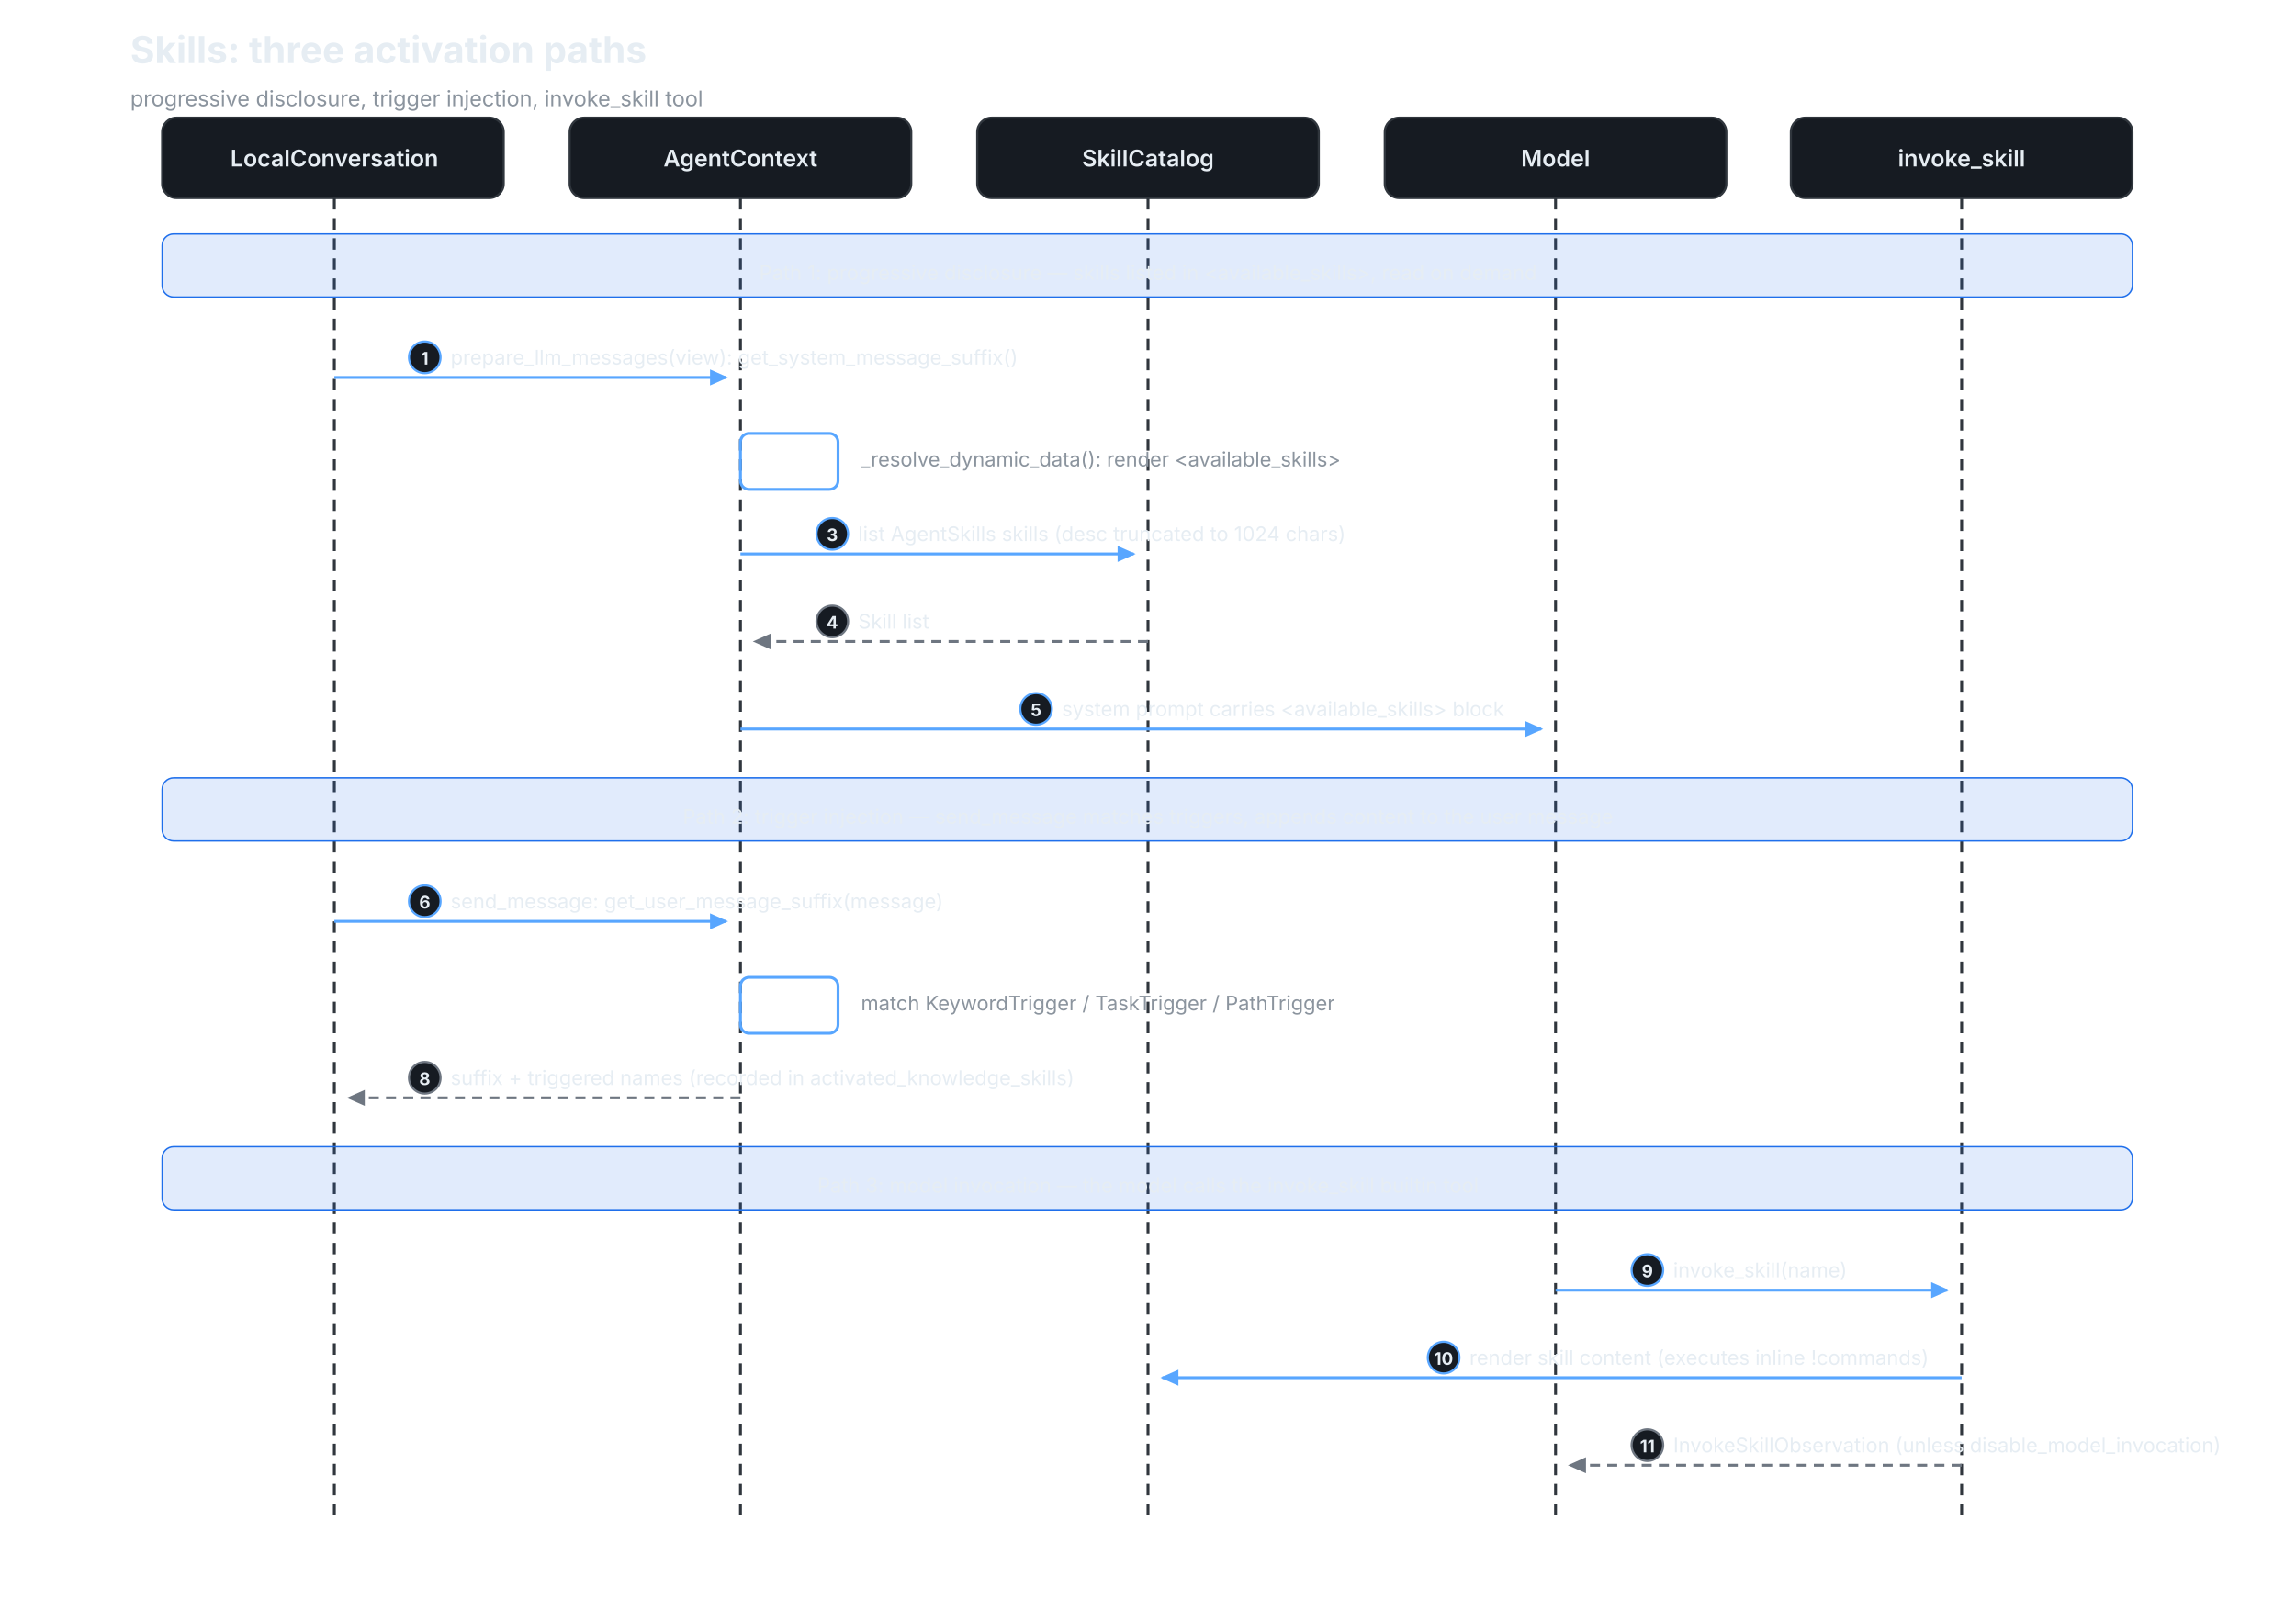
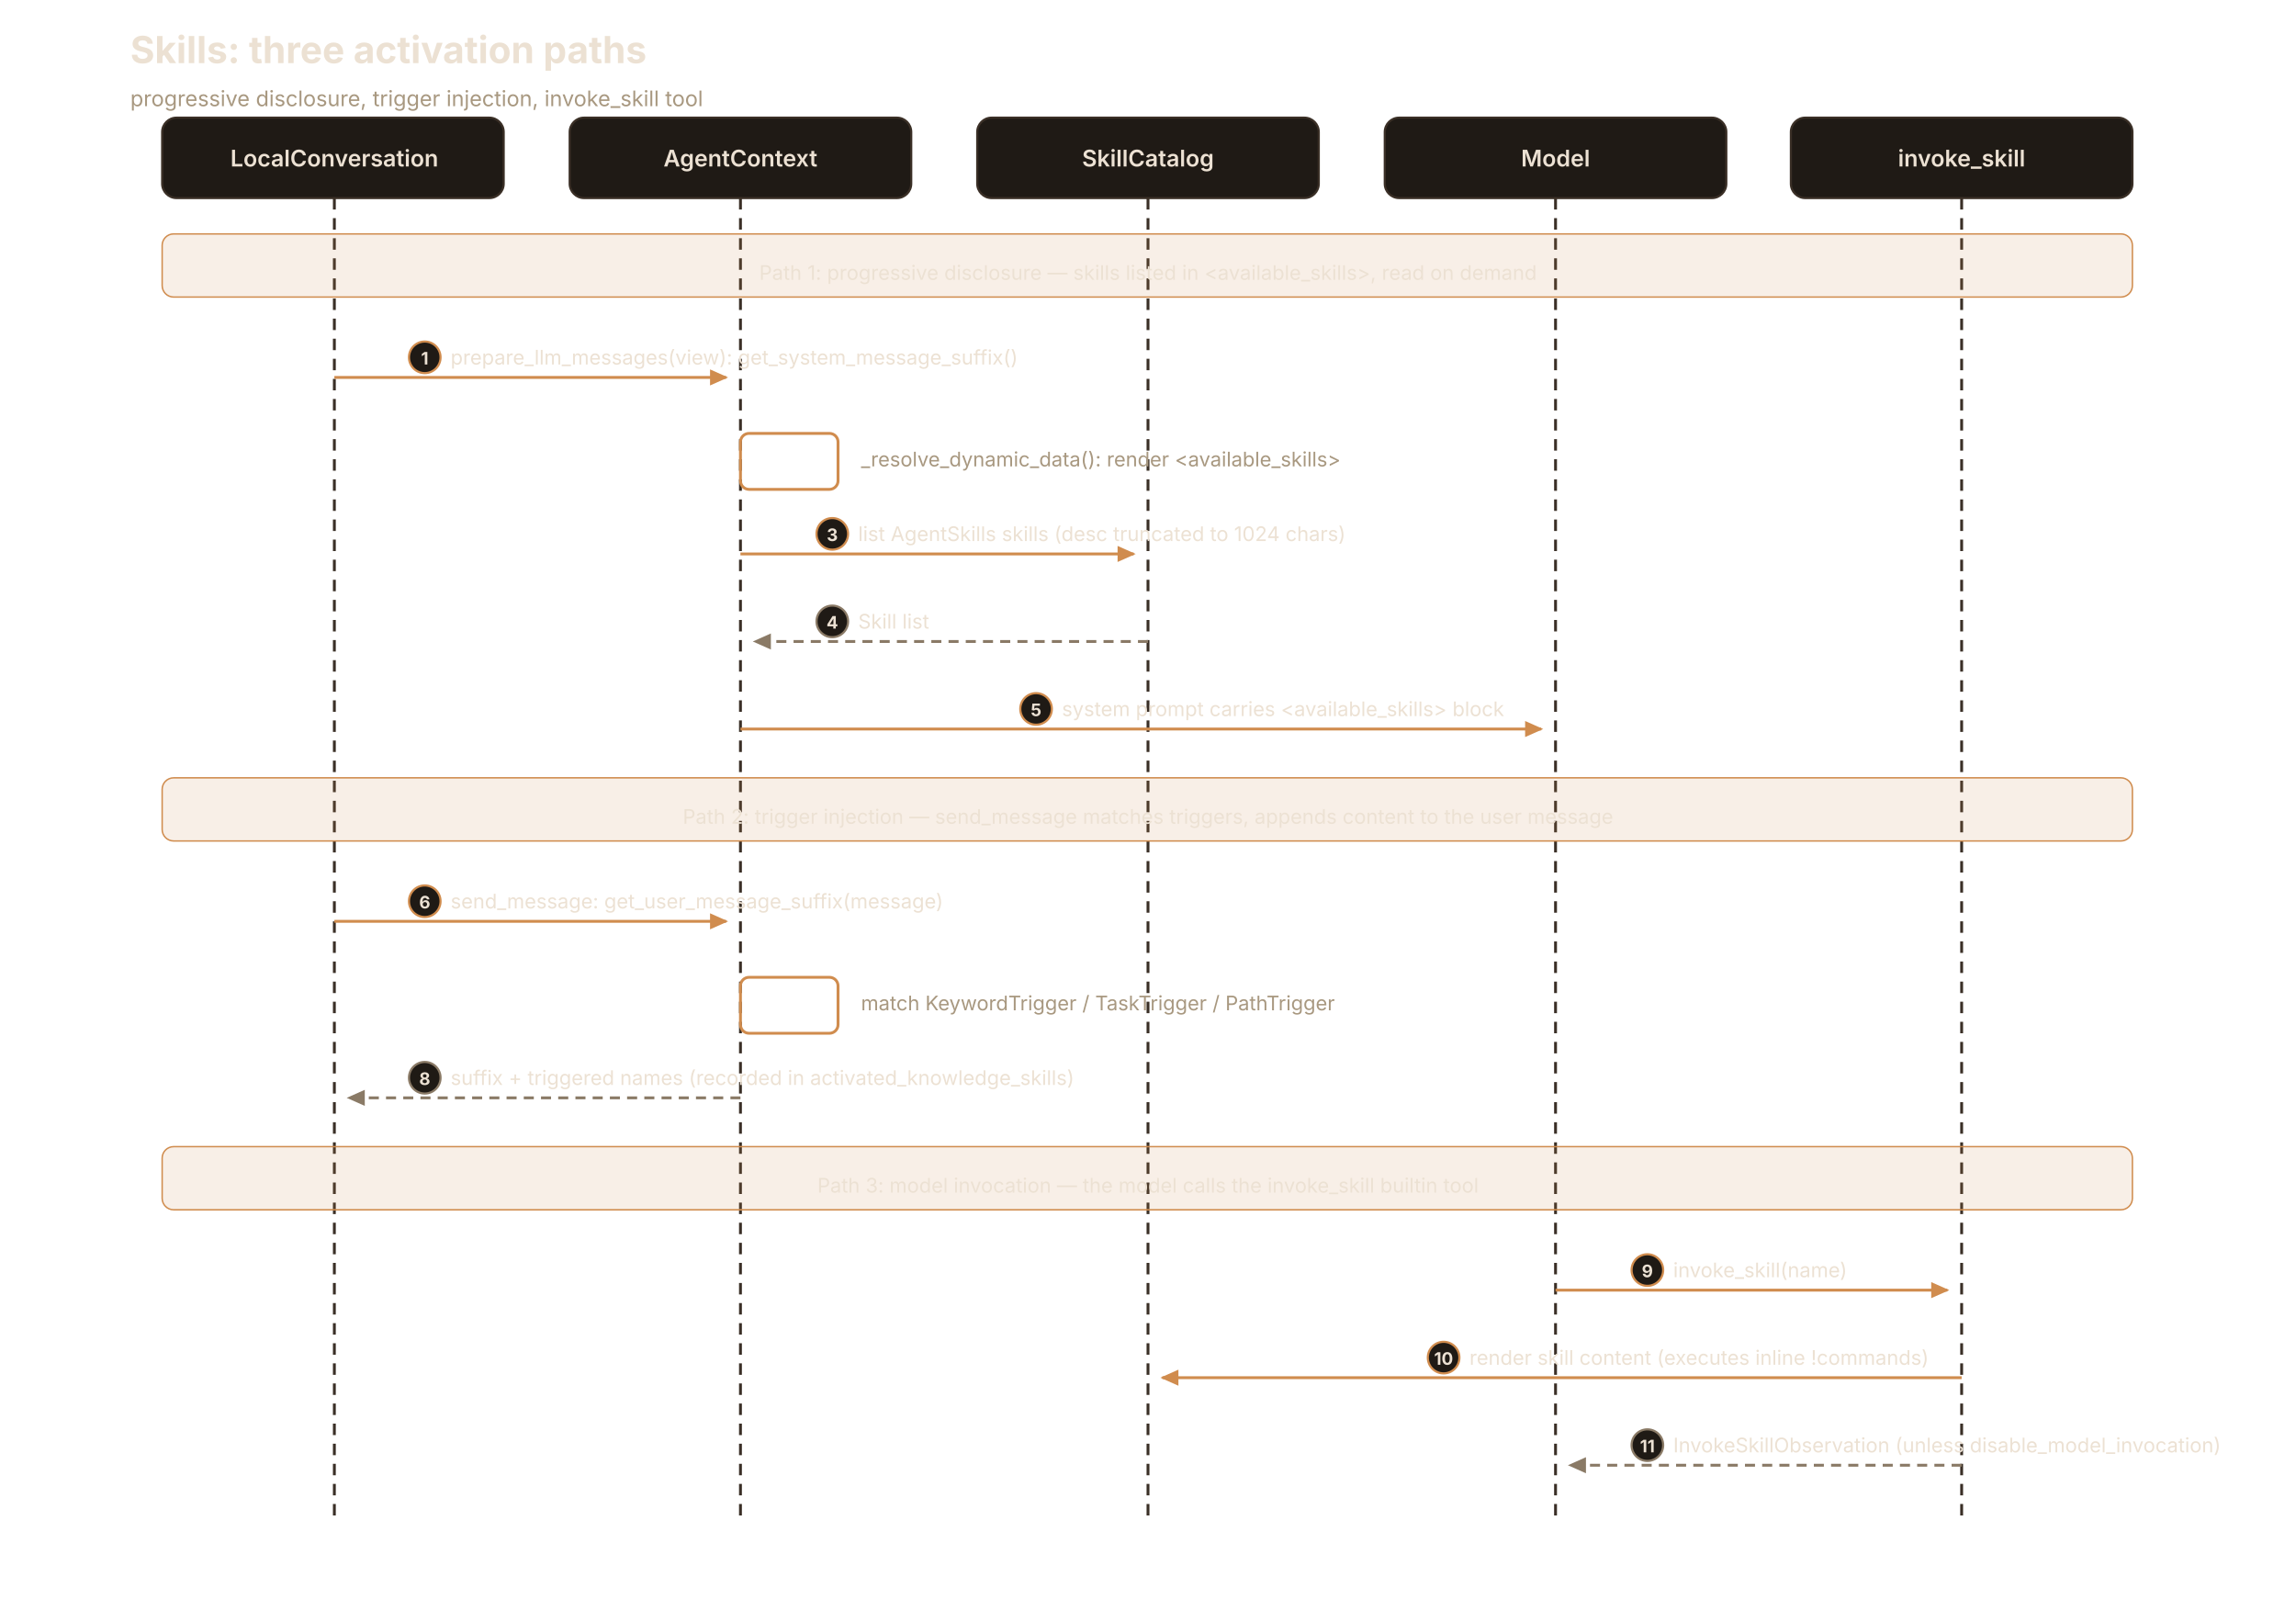
<svg xmlns="http://www.w3.org/2000/svg" viewBox="0 0 1600 1130" width="1600" font-family="system-ui, -apple-system, sans-serif">
  <defs>
    <marker id="arrc" viewBox="0 0 10 10" refX="8" refY="5" markerWidth="7" markerHeight="7" orient="auto-start-reverse">
-       <path d="M 0 1 L 9 5 L 0 9 z" fill="#58a6ff" />
+       <path d="M 0 1 L 9 5 L 0 9 z" fill="#d08c4e" />
    </marker>
    <marker id="arrr" viewBox="0 0 10 10" refX="8" refY="5" markerWidth="7" markerHeight="7" orient="auto-start-reverse">
-       <path d="M 0 1 L 9 5 L 0 9 z" fill="#6e7681" />
+       <path d="M 0 1 L 9 5 L 0 9 z" fill="#8a7a66" />
    </marker>
  </defs>
-   <text x="90.78" y="44" font-size="26" font-weight="700" fill="#e6edf3">Skills: three activation paths</text>
-   <text x="90.78" y="74" font-size="15" fill="#8b949e">progressive disclosure, trigger injection, invoke_skill tool</text>
-   <line x1="233" y1="110" x2="233" y2="1062" stroke="#30363d" stroke-width="2" stroke-dasharray="8 6" />
-   <rect x="113" y="82" width="238" height="56" rx="10" fill="#161b22" stroke="#30363d" stroke-width="1.5" />
-   <text x="233" y="116" text-anchor="middle" font-size="16" font-weight="600" fill="#e6edf3">LocalConversation</text>
-   <line x1="516" y1="110" x2="516" y2="1062" stroke="#30363d" stroke-width="2" stroke-dasharray="8 6" />
-   <rect x="397" y="82" width="238" height="56" rx="10" fill="#161b22" stroke="#30363d" stroke-width="1.5" />
-   <text x="516" y="116" text-anchor="middle" font-size="16" font-weight="600" fill="#e6edf3">AgentContext</text>
-   <line x1="800" y1="110" x2="800" y2="1062" stroke="#30363d" stroke-width="2" stroke-dasharray="8 6" />
-   <rect x="681" y="82" width="238" height="56" rx="10" fill="#161b22" stroke="#30363d" stroke-width="1.5" />
-   <text x="800" y="116" text-anchor="middle" font-size="16" font-weight="600" fill="#e6edf3">SkillCatalog</text>
-   <line x1="1084" y1="110" x2="1084" y2="1062" stroke="#30363d" stroke-width="2" stroke-dasharray="8 6" />
-   <rect x="965" y="82" width="238" height="56" rx="10" fill="#161b22" stroke="#30363d" stroke-width="1.5" />
-   <text x="1084" y="116" text-anchor="middle" font-size="16" font-weight="600" fill="#e6edf3">Model</text>
-   <line x1="1367" y1="110" x2="1367" y2="1062" stroke="#30363d" stroke-width="2" stroke-dasharray="8 6" />
-   <rect x="1248" y="82" width="238" height="56" rx="10" fill="#161b22" stroke="#30363d" stroke-width="1.5" />
-   <text x="1367" y="116" text-anchor="middle" font-size="16" font-weight="600" fill="#e6edf3">invoke_skill</text>
-   <rect x="113" y="163" width="1373" height="44" rx="8" fill="#1f6feb22" stroke="#1f6feb" stroke-width="1" />
-   <text x="800" y="195" text-anchor="middle" font-size="14" fill="#e6edf3">Path 1: progressive disclosure — skills listed in &lt;available_skills&gt;, read on demand</text>
-   <line x1="233" y1="263" x2="506" y2="263" stroke="#58a6ff" stroke-width="2" marker-end="url(#arrc)" />
-   <circle cx="296" cy="249" r="11" fill="#161b22" stroke="#58a6ff" stroke-width="1.5" />
-   <text x="296" y="254" text-anchor="middle" font-size="12" font-weight="700" fill="#e6edf3">1</text>
-   <text x="314" y="254" font-size="14" fill="#e6edf3">prepare_llm_messages(view): get_system_message_suffix()</text>
-   <rect x="516" y="302" width="68" height="39" rx="6" fill="none" stroke="#58a6ff" stroke-width="2" />
-   <text x="600" y="325" font-size="14" fill="#8b949e">_resolve_dynamic_data(): render &lt;available_skills&gt;</text>
-   <line x1="516" y1="386" x2="790" y2="386" stroke="#58a6ff" stroke-width="2" marker-end="url(#arrc)" />
-   <circle cx="580" cy="372" r="11" fill="#161b22" stroke="#58a6ff" stroke-width="1.5" />
-   <text x="580" y="377" text-anchor="middle" font-size="12" font-weight="700" fill="#e6edf3">3</text>
-   <text x="598" y="377" font-size="14" fill="#e6edf3">list AgentSkills skills (desc truncated to 1024 chars)</text>
-   <line x1="800" y1="447" x2="526" y2="447" stroke="#6e7681" stroke-width="2" stroke-dasharray="7 5" marker-end="url(#arrr)" />
-   <circle cx="580" cy="433" r="11" fill="#161b22" stroke="#6e7681" stroke-width="1.5" />
-   <text x="580" y="438" text-anchor="middle" font-size="12" font-weight="700" fill="#e6edf3">4</text>
-   <text x="598" y="438" font-size="14" fill="#e6edf3">Skill list</text>
-   <line x1="516" y1="508" x2="1074" y2="508" stroke="#58a6ff" stroke-width="2" marker-end="url(#arrc)" />
-   <circle cx="722" cy="494" r="11" fill="#161b22" stroke="#58a6ff" stroke-width="1.5" />
-   <text x="722" y="499" text-anchor="middle" font-size="12" font-weight="700" fill="#e6edf3">5</text>
-   <text x="740" y="499" font-size="14" fill="#e6edf3">system prompt carries &lt;available_skills&gt; block</text>
-   <rect x="113" y="542" width="1373" height="44" rx="8" fill="#1f6feb22" stroke="#1f6feb" stroke-width="1" />
-   <text x="800" y="574" text-anchor="middle" font-size="14" fill="#e6edf3">Path 2: trigger injection — send_message matches triggers, appends content to the user message</text>
-   <line x1="233" y1="642" x2="506" y2="642" stroke="#58a6ff" stroke-width="2" marker-end="url(#arrc)" />
-   <circle cx="296" cy="628" r="11" fill="#161b22" stroke="#58a6ff" stroke-width="1.5" />
-   <text x="296" y="633" text-anchor="middle" font-size="12" font-weight="700" fill="#e6edf3">6</text>
-   <text x="314" y="633" font-size="14" fill="#e6edf3">send_message: get_user_message_suffix(message)</text>
-   <rect x="516" y="681" width="68" height="39" rx="6" fill="none" stroke="#58a6ff" stroke-width="2" />
-   <text x="600" y="704" font-size="14" fill="#8b949e">match KeywordTrigger / TaskTrigger / PathTrigger</text>
-   <line x1="516" y1="765" x2="243" y2="765" stroke="#6e7681" stroke-width="2" stroke-dasharray="7 5" marker-end="url(#arrr)" />
-   <circle cx="296" cy="751" r="11" fill="#161b22" stroke="#6e7681" stroke-width="1.5" />
-   <text x="296" y="756" text-anchor="middle" font-size="12" font-weight="700" fill="#e6edf3">8</text>
-   <text x="314" y="756" font-size="14" fill="#e6edf3">suffix + triggered names (recorded in activated_knowledge_skills)</text>
-   <rect x="113" y="799" width="1373" height="44" rx="8" fill="#1f6feb22" stroke="#1f6feb" stroke-width="1" />
-   <text x="800" y="831" text-anchor="middle" font-size="14" fill="#e6edf3">Path 3: model invocation — the model calls the invoke_skill builtin tool</text>
-   <line x1="1084" y1="899" x2="1357" y2="899" stroke="#58a6ff" stroke-width="2" marker-end="url(#arrc)" />
-   <circle cx="1148" cy="885" r="11" fill="#161b22" stroke="#58a6ff" stroke-width="1.5" />
-   <text x="1148" y="890" text-anchor="middle" font-size="12" font-weight="700" fill="#e6edf3">9</text>
-   <text x="1166" y="890" font-size="14" fill="#e6edf3">invoke_skill(name)</text>
-   <line x1="1367" y1="960" x2="810" y2="960" stroke="#58a6ff" stroke-width="2" marker-end="url(#arrc)" />
-   <circle cx="1006" cy="946" r="11" fill="#161b22" stroke="#58a6ff" stroke-width="1.5" />
-   <text x="1006" y="951" text-anchor="middle" font-size="12" font-weight="700" fill="#e6edf3">10</text>
-   <text x="1024" y="951" font-size="14" fill="#e6edf3">render skill content (executes inline !commands)</text>
-   <line x1="1367" y1="1021" x2="1094" y2="1021" stroke="#6e7681" stroke-width="2" stroke-dasharray="7 5" marker-end="url(#arrr)" />
-   <circle cx="1148" cy="1007" r="11" fill="#161b22" stroke="#6e7681" stroke-width="1.5" />
-   <text x="1148" y="1012" text-anchor="middle" font-size="12" font-weight="700" fill="#e6edf3">11</text>
-   <text x="1166" y="1012" font-size="14" fill="#e6edf3">InvokeSkillObservation (unless disable_model_invocation)</text>
+   <text x="90.78" y="44" font-size="26" font-weight="700" fill="#ece1d3">Skills: three activation paths</text>
+   <text x="90.78" y="74" font-size="15" fill="#a89880">progressive disclosure, trigger injection, invoke_skill tool</text>
+   <line x1="233" y1="110" x2="233" y2="1062" stroke="#3a2f26" stroke-width="2" stroke-dasharray="8 6" />
+   <rect x="113" y="82" width="238" height="56" rx="10" fill="#1f1a15" stroke="#3a2f26" stroke-width="1.5" />
+   <text x="233" y="116" text-anchor="middle" font-size="16" font-weight="600" fill="#ece1d3">LocalConversation</text>
+   <line x1="516" y1="110" x2="516" y2="1062" stroke="#3a2f26" stroke-width="2" stroke-dasharray="8 6" />
+   <rect x="397" y="82" width="238" height="56" rx="10" fill="#1f1a15" stroke="#3a2f26" stroke-width="1.5" />
+   <text x="516" y="116" text-anchor="middle" font-size="16" font-weight="600" fill="#ece1d3">AgentContext</text>
+   <line x1="800" y1="110" x2="800" y2="1062" stroke="#3a2f26" stroke-width="2" stroke-dasharray="8 6" />
+   <rect x="681" y="82" width="238" height="56" rx="10" fill="#1f1a15" stroke="#3a2f26" stroke-width="1.5" />
+   <text x="800" y="116" text-anchor="middle" font-size="16" font-weight="600" fill="#ece1d3">SkillCatalog</text>
+   <line x1="1084" y1="110" x2="1084" y2="1062" stroke="#3a2f26" stroke-width="2" stroke-dasharray="8 6" />
+   <rect x="965" y="82" width="238" height="56" rx="10" fill="#1f1a15" stroke="#3a2f26" stroke-width="1.5" />
+   <text x="1084" y="116" text-anchor="middle" font-size="16" font-weight="600" fill="#ece1d3">Model</text>
+   <line x1="1367" y1="110" x2="1367" y2="1062" stroke="#3a2f26" stroke-width="2" stroke-dasharray="8 6" />
+   <rect x="1248" y="82" width="238" height="56" rx="10" fill="#1f1a15" stroke="#3a2f26" stroke-width="1.5" />
+   <text x="1367" y="116" text-anchor="middle" font-size="16" font-weight="600" fill="#ece1d3">invoke_skill</text>
+   <rect x="113" y="163" width="1373" height="44" rx="8" fill="#d08c4e22" stroke="#d08c4e" stroke-width="1" />
+   <text x="800" y="195" text-anchor="middle" font-size="14" fill="#ece1d3">Path 1: progressive disclosure — skills listed in &lt;available_skills&gt;, read on demand</text>
+   <line x1="233" y1="263" x2="506" y2="263" stroke="#d08c4e" stroke-width="2" marker-end="url(#arrc)" />
+   <circle cx="296" cy="249" r="11" fill="#1f1a15" stroke="#d08c4e" stroke-width="1.5" />
+   <text x="296" y="254" text-anchor="middle" font-size="12" font-weight="700" fill="#ece1d3">1</text>
+   <text x="314" y="254" font-size="14" fill="#ece1d3">prepare_llm_messages(view): get_system_message_suffix()</text>
+   <rect x="516" y="302" width="68" height="39" rx="6" fill="none" stroke="#d08c4e" stroke-width="2" />
+   <text x="600" y="325" font-size="14" fill="#a89880">_resolve_dynamic_data(): render &lt;available_skills&gt;</text>
+   <line x1="516" y1="386" x2="790" y2="386" stroke="#d08c4e" stroke-width="2" marker-end="url(#arrc)" />
+   <circle cx="580" cy="372" r="11" fill="#1f1a15" stroke="#d08c4e" stroke-width="1.5" />
+   <text x="580" y="377" text-anchor="middle" font-size="12" font-weight="700" fill="#ece1d3">3</text>
+   <text x="598" y="377" font-size="14" fill="#ece1d3">list AgentSkills skills (desc truncated to 1024 chars)</text>
+   <line x1="800" y1="447" x2="526" y2="447" stroke="#8a7a66" stroke-width="2" stroke-dasharray="7 5" marker-end="url(#arrr)" />
+   <circle cx="580" cy="433" r="11" fill="#1f1a15" stroke="#8a7a66" stroke-width="1.5" />
+   <text x="580" y="438" text-anchor="middle" font-size="12" font-weight="700" fill="#ece1d3">4</text>
+   <text x="598" y="438" font-size="14" fill="#ece1d3">Skill list</text>
+   <line x1="516" y1="508" x2="1074" y2="508" stroke="#d08c4e" stroke-width="2" marker-end="url(#arrc)" />
+   <circle cx="722" cy="494" r="11" fill="#1f1a15" stroke="#d08c4e" stroke-width="1.5" />
+   <text x="722" y="499" text-anchor="middle" font-size="12" font-weight="700" fill="#ece1d3">5</text>
+   <text x="740" y="499" font-size="14" fill="#ece1d3">system prompt carries &lt;available_skills&gt; block</text>
+   <rect x="113" y="542" width="1373" height="44" rx="8" fill="#d08c4e22" stroke="#d08c4e" stroke-width="1" />
+   <text x="800" y="574" text-anchor="middle" font-size="14" fill="#ece1d3">Path 2: trigger injection — send_message matches triggers, appends content to the user message</text>
+   <line x1="233" y1="642" x2="506" y2="642" stroke="#d08c4e" stroke-width="2" marker-end="url(#arrc)" />
+   <circle cx="296" cy="628" r="11" fill="#1f1a15" stroke="#d08c4e" stroke-width="1.5" />
+   <text x="296" y="633" text-anchor="middle" font-size="12" font-weight="700" fill="#ece1d3">6</text>
+   <text x="314" y="633" font-size="14" fill="#ece1d3">send_message: get_user_message_suffix(message)</text>
+   <rect x="516" y="681" width="68" height="39" rx="6" fill="none" stroke="#d08c4e" stroke-width="2" />
+   <text x="600" y="704" font-size="14" fill="#a89880">match KeywordTrigger / TaskTrigger / PathTrigger</text>
+   <line x1="516" y1="765" x2="243" y2="765" stroke="#8a7a66" stroke-width="2" stroke-dasharray="7 5" marker-end="url(#arrr)" />
+   <circle cx="296" cy="751" r="11" fill="#1f1a15" stroke="#8a7a66" stroke-width="1.5" />
+   <text x="296" y="756" text-anchor="middle" font-size="12" font-weight="700" fill="#ece1d3">8</text>
+   <text x="314" y="756" font-size="14" fill="#ece1d3">suffix + triggered names (recorded in activated_knowledge_skills)</text>
+   <rect x="113" y="799" width="1373" height="44" rx="8" fill="#d08c4e22" stroke="#d08c4e" stroke-width="1" />
+   <text x="800" y="831" text-anchor="middle" font-size="14" fill="#ece1d3">Path 3: model invocation — the model calls the invoke_skill builtin tool</text>
+   <line x1="1084" y1="899" x2="1357" y2="899" stroke="#d08c4e" stroke-width="2" marker-end="url(#arrc)" />
+   <circle cx="1148" cy="885" r="11" fill="#1f1a15" stroke="#d08c4e" stroke-width="1.5" />
+   <text x="1148" y="890" text-anchor="middle" font-size="12" font-weight="700" fill="#ece1d3">9</text>
+   <text x="1166" y="890" font-size="14" fill="#ece1d3">invoke_skill(name)</text>
+   <line x1="1367" y1="960" x2="810" y2="960" stroke="#d08c4e" stroke-width="2" marker-end="url(#arrc)" />
+   <circle cx="1006" cy="946" r="11" fill="#1f1a15" stroke="#d08c4e" stroke-width="1.5" />
+   <text x="1006" y="951" text-anchor="middle" font-size="12" font-weight="700" fill="#ece1d3">10</text>
+   <text x="1024" y="951" font-size="14" fill="#ece1d3">render skill content (executes inline !commands)</text>
+   <line x1="1367" y1="1021" x2="1094" y2="1021" stroke="#8a7a66" stroke-width="2" stroke-dasharray="7 5" marker-end="url(#arrr)" />
+   <circle cx="1148" cy="1007" r="11" fill="#1f1a15" stroke="#8a7a66" stroke-width="1.5" />
+   <text x="1148" y="1012" text-anchor="middle" font-size="12" font-weight="700" fill="#ece1d3">11</text>
+   <text x="1166" y="1012" font-size="14" fill="#ece1d3">InvokeSkillObservation (unless disable_model_invocation)</text>
</svg>
